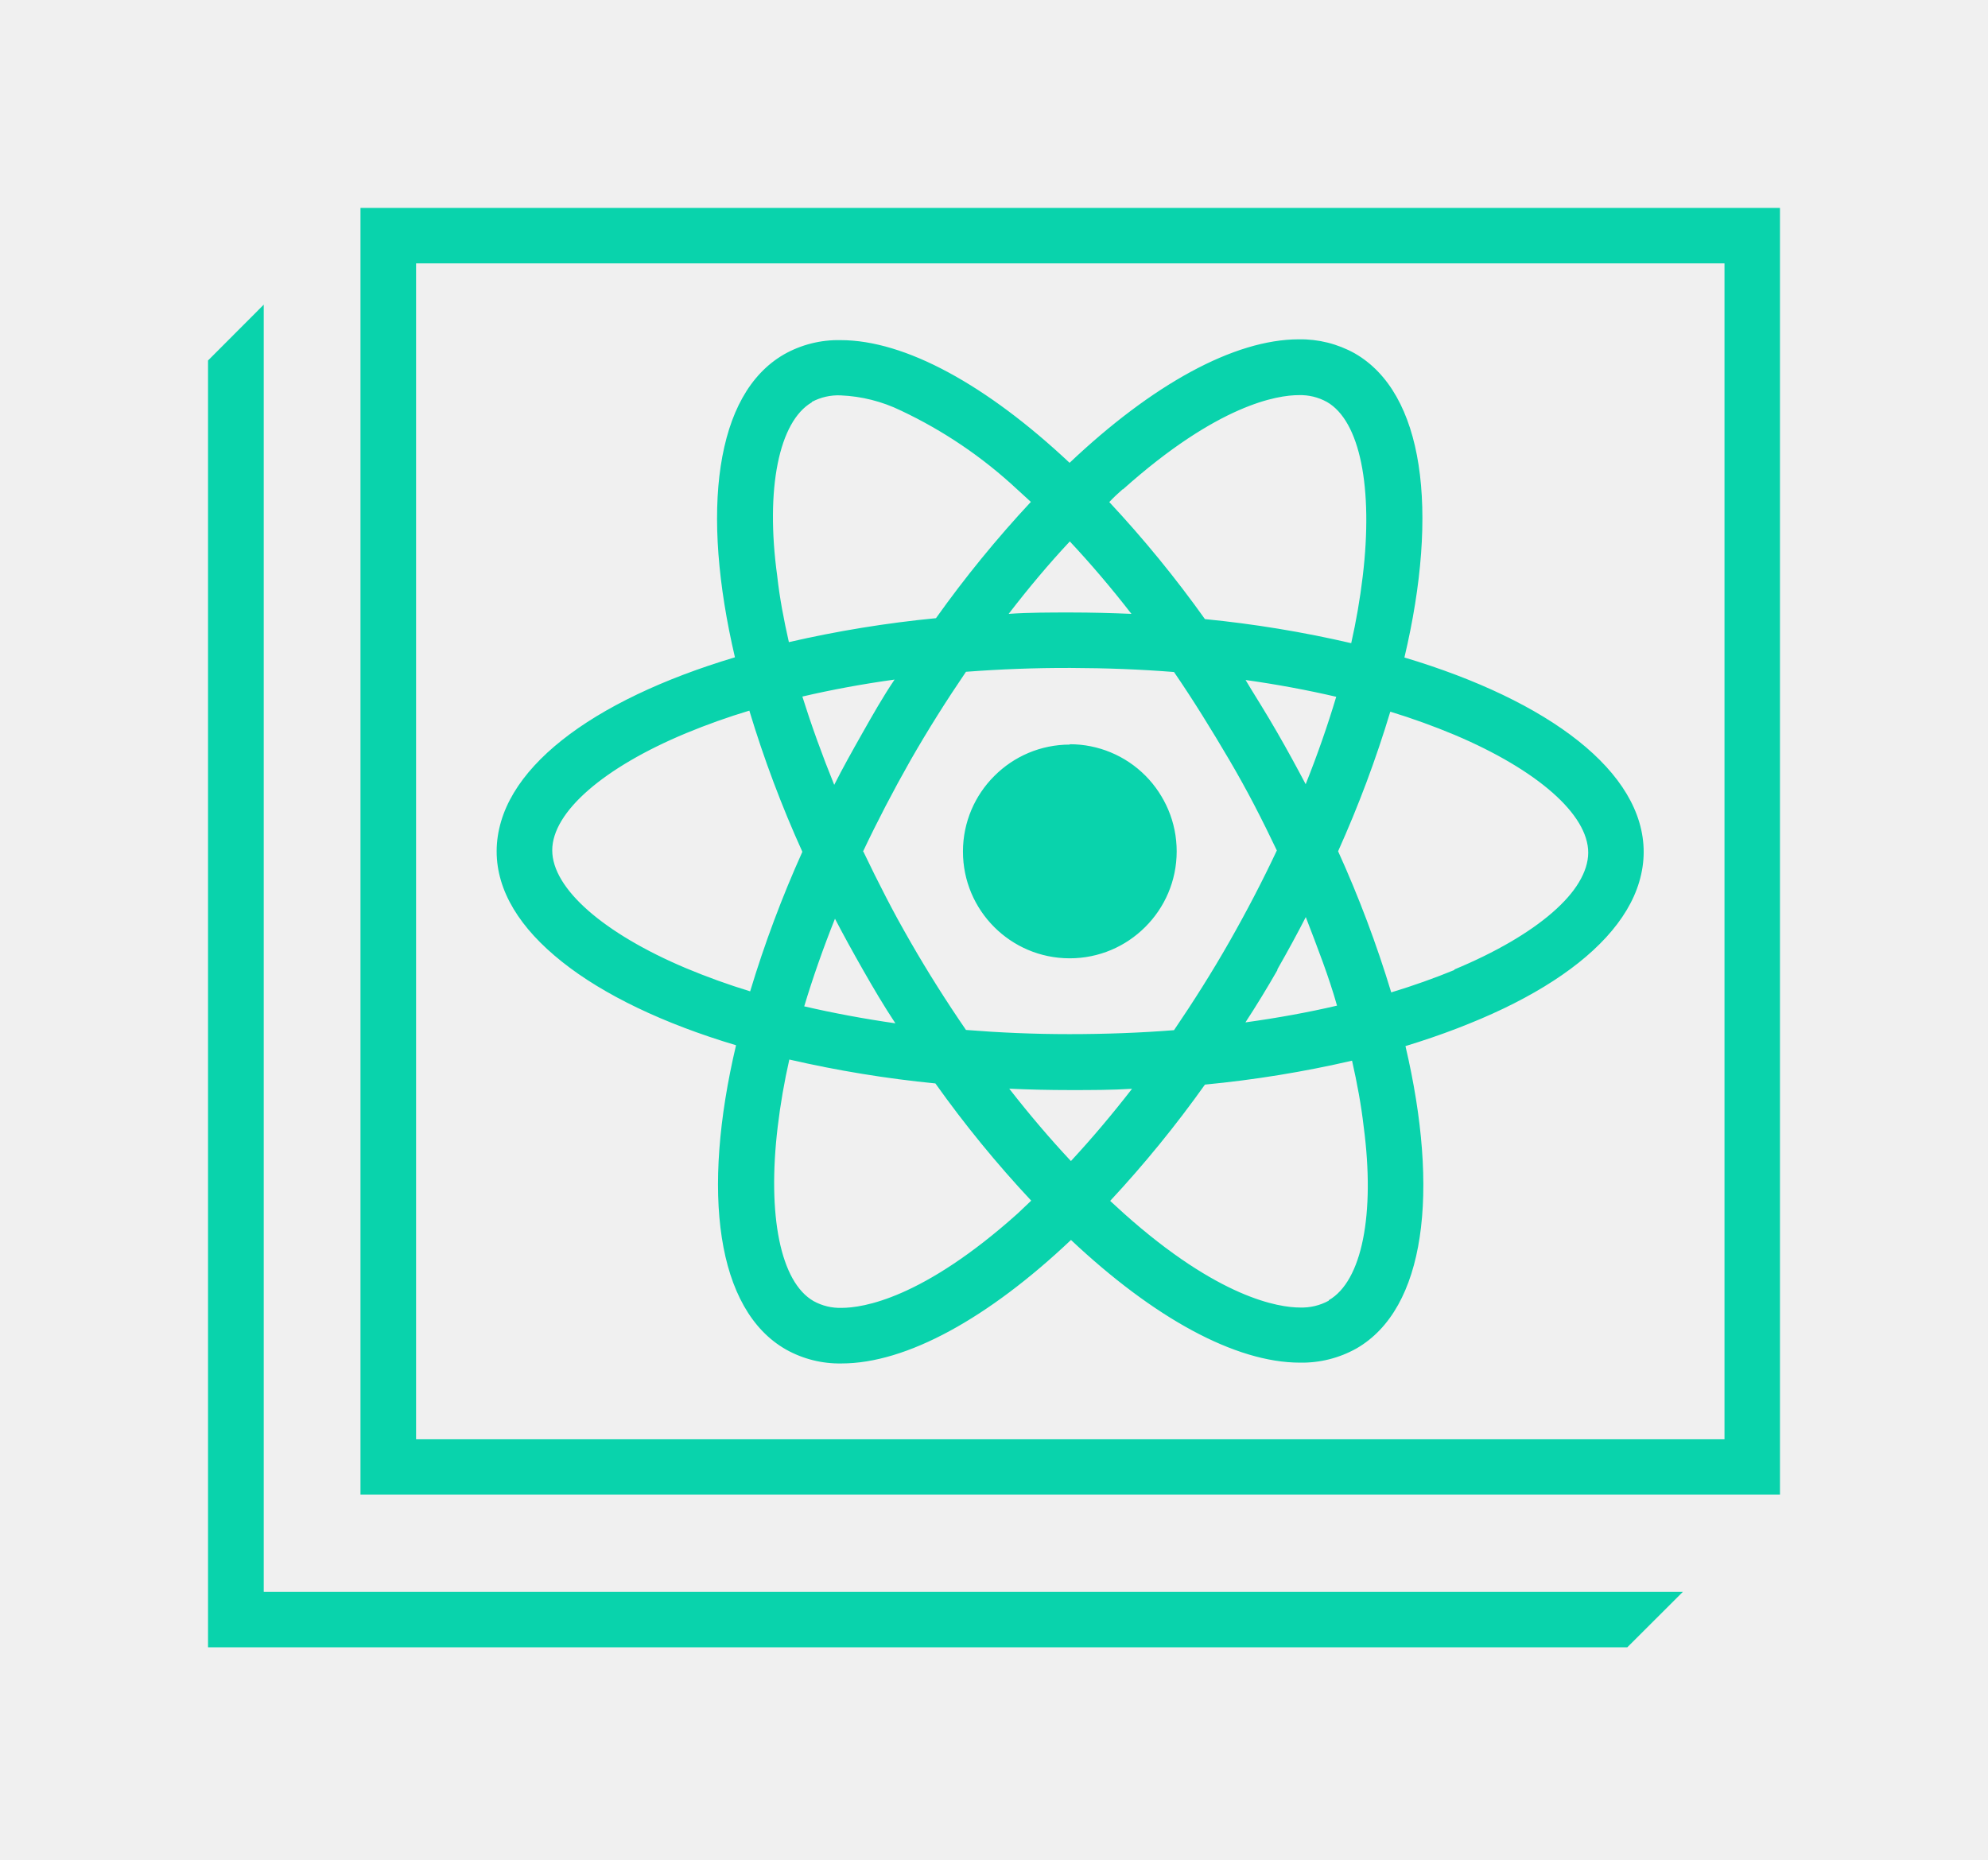
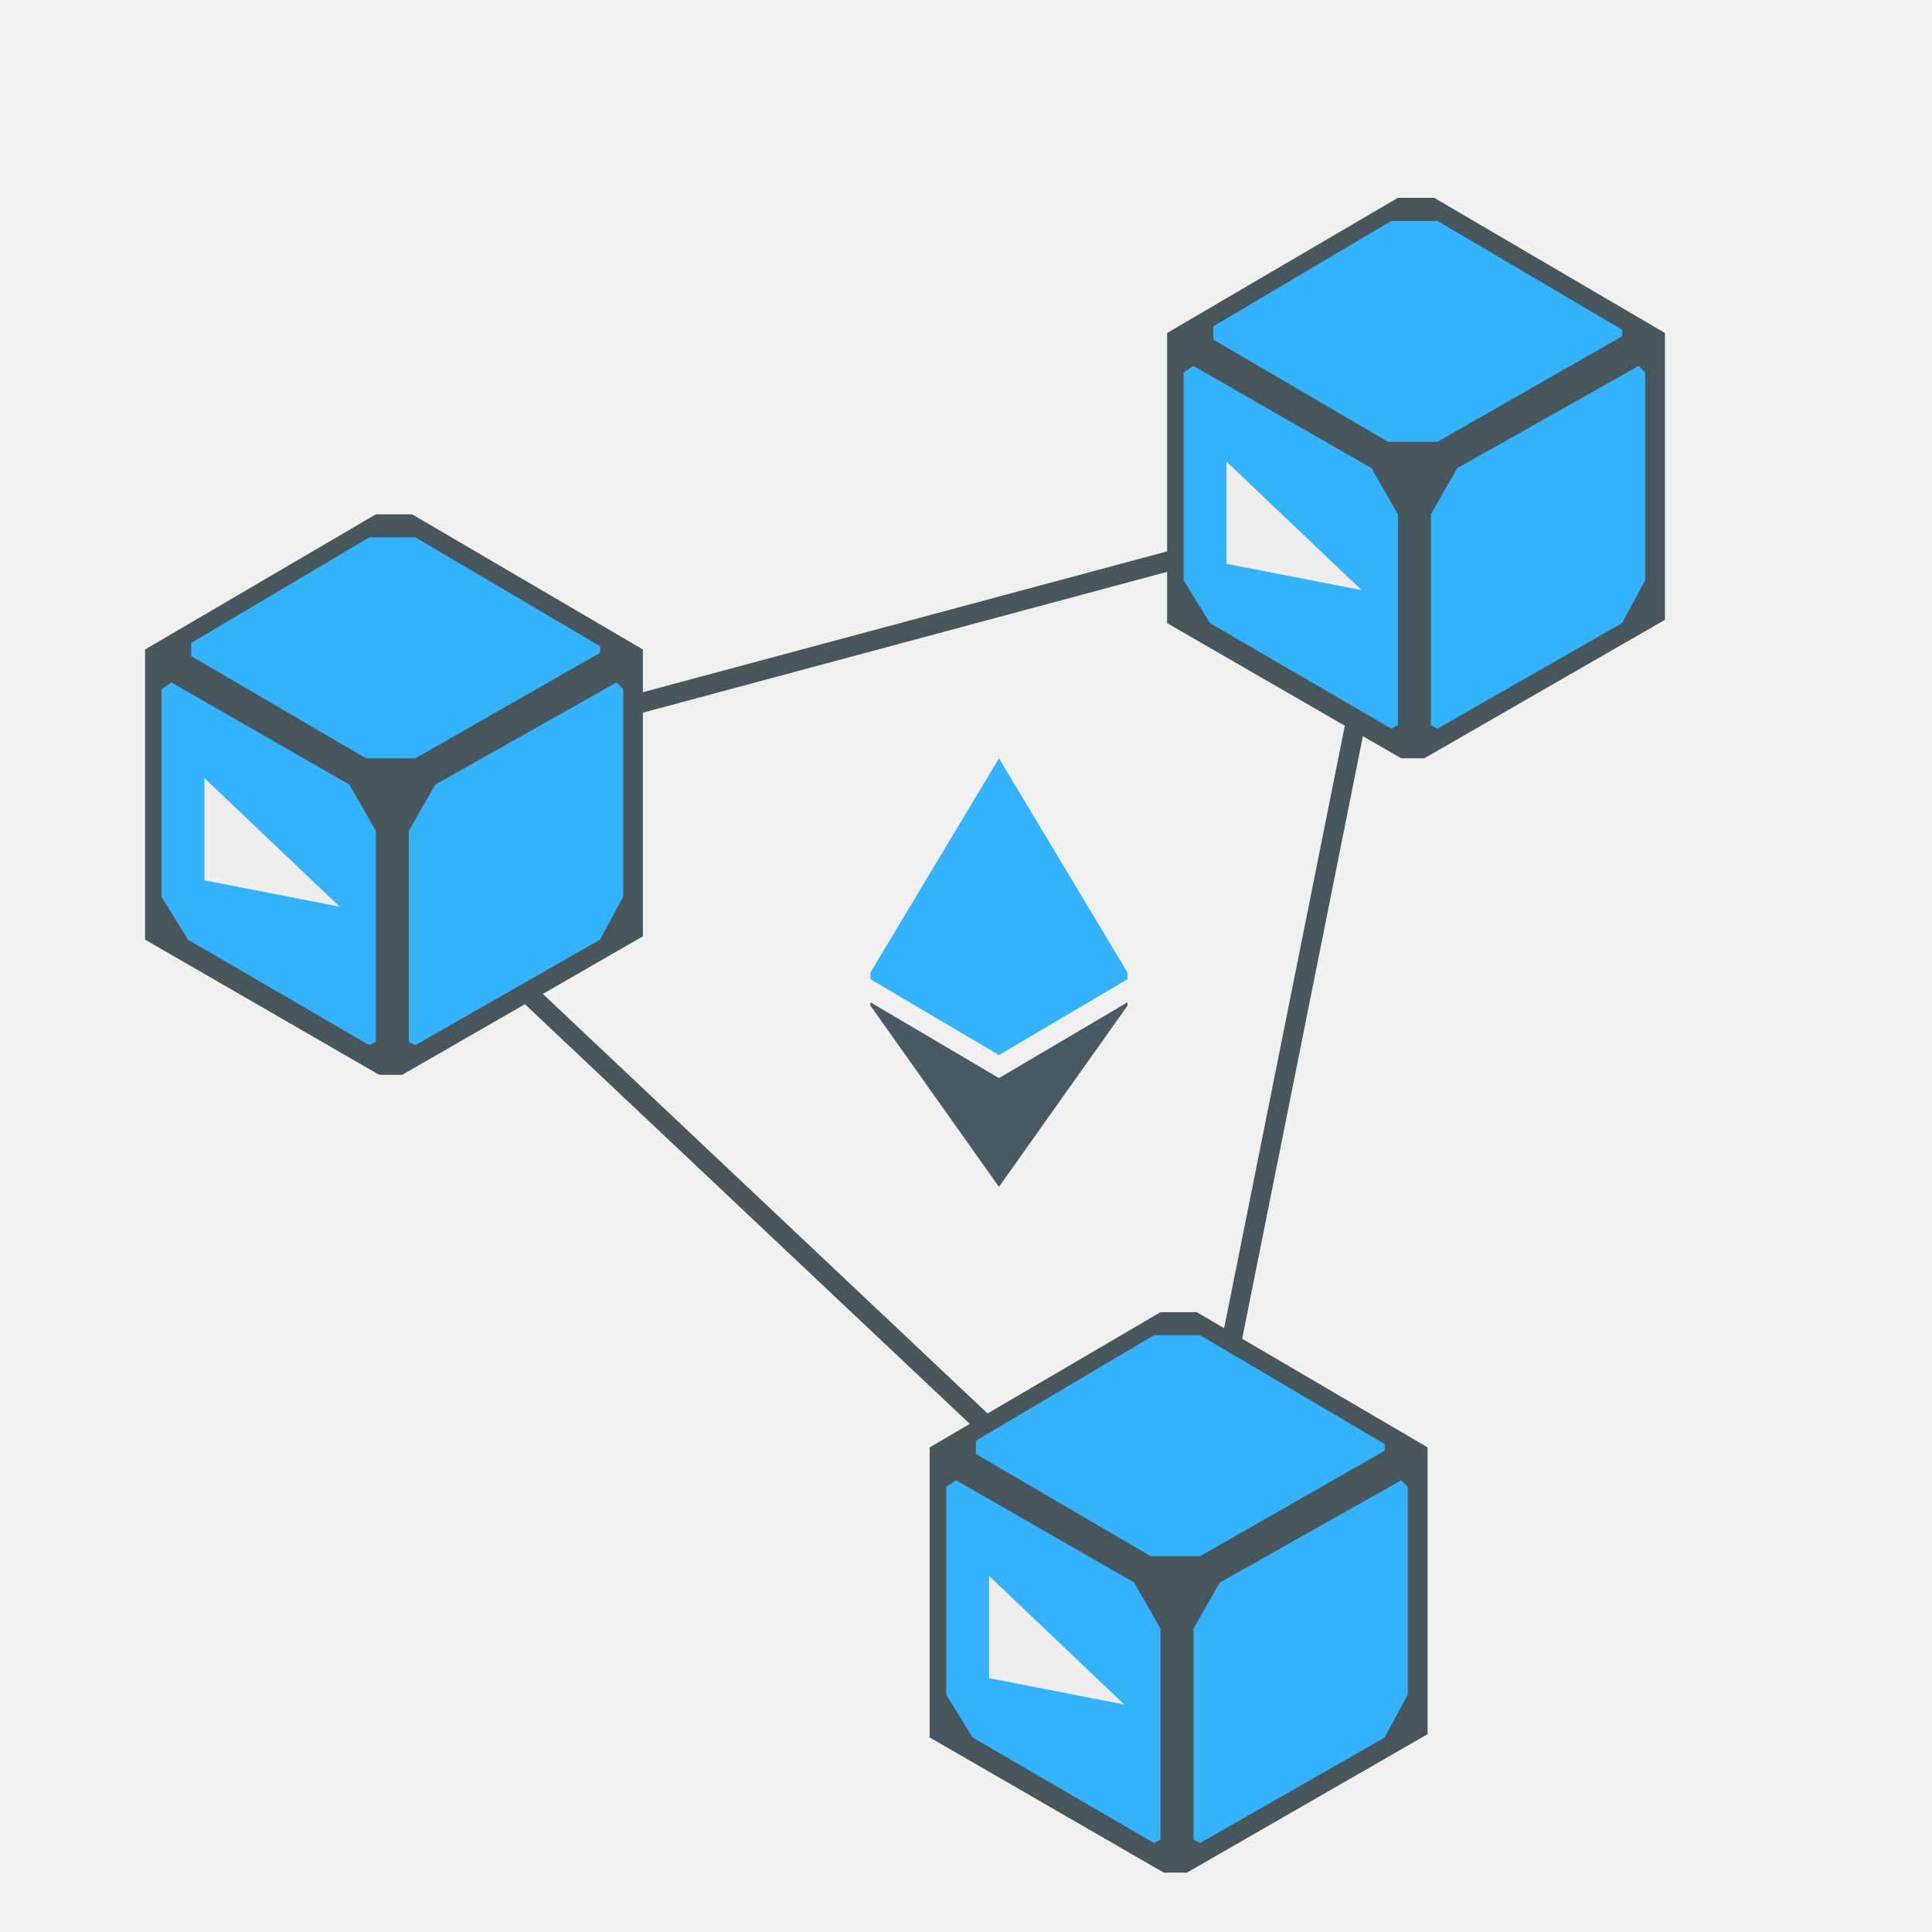
- <svg xmlns="http://www.w3.org/2000/svg" viewBox="0 0 170.96 159.93">
+ <svg xmlns="http://www.w3.org/2000/svg" width="293" height="293" viewBox="0 0 293 293" fill="none">
+   <g clip-path="url(#clip0)">
+     <path d="M47.512 119.954L212.368 75.671L178.705 243.72L47.512 119.954Z" stroke="#48575D" stroke-width="3" />
+     <path d="M132 147.5L151.5 115L171 147.5V148.5L151.5 160L132 148.5V147.5Z" fill="#35B2FC" />
+     <path d="M171 152L151.5 163.5L132 152V152.5L151.5 180L171 152.5V152Z" fill="#485A64" />
+     <path d="M177 94.5V50.5L212 30H217.5L252.5 50.5V94L216 115H212.5L177 94.5Z" fill="#48575D" />
+     <path d="M221 71L217 78V110L218 110.5L246 94.5L249.5 88V56.5L248.5 55.5L221 71Z" fill="#35B2FC" />
+     <path d="M181 55.5L179.5 56.5V88L183.5 94.5L211 110.5L212 110V78L208 71L181 55.5Z" fill="#35B2FC" />
+     <path d="M218 33.5H211L184 49.5V51.5L210.5 67H218L246 51V50L218 33.5Z" fill="#35B2FC" />
+     <path d="M186 85.5V70L206.5 89.5L186 85.5Z" fill="#EEEEEE" />
+     <path d="M22 142.5V98.5L57 78H62.5L97.5 98.5V142L61 163H57.5L22 142.5Z" fill="#48575D" />
+     <path d="M66 119L62 126V158L63 158.5L91 142.5L94.5 136V104.5L93.5 103.5L66 119Z" fill="#35B2FC" />
+     <path d="M26 103.5L24.5 104.5V136L28.5 142.5L56 158.5L57 158V126L53 119L26 103.5Z" fill="#35B2FC" />
+     <path d="M63 81.5H56L29 97.5V99.5L55.5 115H63L91 99V98L63 81.5Z" fill="#35B2FC" />
+     <path d="M31 133.5V118L51.5 137.5L31 133.5Z" fill="#EEEEEE" />
+     <path d="M141 263.5V219.5L176 199H181.5L216.5 219.5V263L180 284H176.5L141 263.5Z" fill="#48575D" />
+     <path d="M185 240L181 247V279L182 279.5L210 263.5L213.5 257V225.5L212.5 224.5L185 240Z" fill="#35B2FC" />
+     <path d="M145 224.5L143.5 225.5V257L147.5 263.5L175 279.5L176 279V247L172 240L145 224.5Z" fill="#35B2FC" />
+     <path d="M182 202.5H175L148 218.5V220.5L174.5 236H182L210 220V219L182 202.5Z" fill="#35B2FC" />
+     <path d="M150 254.5V239L170.5 258.5L150 254.5Z" fill="#EEEEEE" />
+   </g>
  <defs>
-     <style>.cls-1{fill:#09d3ac;}</style>
+     <clipPath id="clip0">
+       <rect width="293" height="293" fill="white" />
+     </clipPath>
  </defs>
-   <path class="cls-1" d="M141.35,73.27c0-6.89-8.11-13-20.58-16.73,3-12.67,1.69-22.75-4.28-26.16a9.55,9.55,0,0,0-4.79-1.2c-5.57,0-12.61,3.89-19.72,10.62-7.11-6.68-14.13-10.55-19.69-10.55a9.46,9.46,0,0,0-4.86,1.22c-5.94,3.42-7.17,13.44-4.21,26.05-12.41,3.71-20.48,9.77-20.5,16.63s8.12,13,20.59,16.72c-3,12.68-1.7,22.75,4.28,26.16a9.41,9.41,0,0,0,4.78,1.2c5.58,0,12.62-3.89,19.73-10.62,7.1,6.68,14.12,10.55,19.69,10.55a9.59,9.59,0,0,0,4.86-1.22c5.94-3.42,7.16-13.44,4.21-26C133.27,86.18,141.34,80.12,141.35,73.27ZM96.56,42.06c8.19-7.33,13.31-8.12,15.13-8.12h0a4.71,4.71,0,0,1,2.42.58c2.86,1.63,4,7.38,3.09,15a56.73,56.73,0,0,1-1,5.79,97.7,97.7,0,0,0-12.58-2.07,98.47,98.47,0,0,0-8.24-10.08C95.75,42.79,96.15,42.42,96.56,42.06ZM71.77,78.94c.78,1.5,1.61,3,2.47,4.51S76,86.49,77,88c-2.71-.39-5.34-.88-7.84-1.46C69.86,84,70.75,81.5,71.77,78.94ZM69,59.9c2.53-.59,5.18-1.08,7.93-1.46-1,1.48-1.86,3-2.76,4.59s-1.69,3-2.46,4.52Q70.18,63.65,69,59.9Zm5.21,13.34q1.86-3.93,4.09-7.86c1.5-2.62,3.11-5.17,4.77-7.61,2.91-.22,5.91-.34,9-.33s6,.12,8.89.35c1.66,2.42,3.25,5,4.75,7.55s2.88,5.22,4.12,7.83c-1.23,2.62-2.6,5.25-4.08,7.85s-3.11,5.18-4.77,7.62c-2.91.23-5.91.34-9,.34s-6-.13-8.89-.36c-1.66-2.42-3.26-4.94-4.76-7.55S75.5,75.85,74.25,73.24Zm32.86-14.77c2.72.38,5.35.87,7.84,1.45-.74,2.47-1.62,5-2.64,7.55-.79-1.5-1.61-3-2.48-4.51S108,59.93,107.11,58.47Zm2.76,24.92q1.29-2.27,2.46-4.53c1,2.6,2,5.16,2.7,7.66-2.52.59-5.17,1.07-7.92,1.45Q108.52,85.75,109.87,83.39ZM92,46.56c1.8,1.92,3.57,4,5.3,6.23-1.71-.07-3.46-.12-5.23-.12s-3.58,0-5.33.12C88.45,50.57,90.2,48.48,92,46.56Zm-22.18-12A4.82,4.82,0,0,1,72.29,34a13.11,13.11,0,0,1,5.19,1.31,39.07,39.07,0,0,1,10,6.78l1.17,1.07a98.49,98.49,0,0,0-8.16,10,98.88,98.88,0,0,0-12.65,2.06c-.44-1.94-.8-3.84-1-5.67C65.8,42,67,36.24,69.81,34.6ZM64.53,85.26a58.75,58.75,0,0,1-5.54-2c-7.1-3-11.5-6.85-11.5-10.14S51.91,66,59,63.05a57.63,57.63,0,0,1,5.44-1.94A97.93,97.93,0,0,0,69,73.25,98.72,98.72,0,0,0,64.53,85.26Zm23,19.1c-8.19,7.33-13.31,8.11-15.14,8.11a4.69,4.69,0,0,1-2.42-.58c-2.86-1.63-4-7.38-3.09-15a56.07,56.07,0,0,1,1-5.78,99.51,99.51,0,0,0,12.58,2.06,97.17,97.17,0,0,0,8.24,10.08Zm4.57-4.51c-1.8-1.92-3.57-4-5.31-6.23,1.72.08,3.47.12,5.24.12s3.58,0,5.33-.11C95.63,95.85,93.87,97.93,92.09,99.85Zm22.18,12a4.82,4.82,0,0,1-2.48.59c-1.82,0-7-.8-15.16-8.1l-1.17-1.07a98.44,98.44,0,0,0,8.15-10,97,97,0,0,0,12.66-2.06c.44,1.94.79,3.84,1,5.67C118.27,104.42,117.12,110.18,114.27,111.81Zm10.8-28.44c-1.71.7-3.52,1.35-5.44,1.93a98.54,98.54,0,0,0-4.57-12.14,98.1,98.1,0,0,0,4.49-12,58.75,58.75,0,0,1,5.54,2c7.09,3,11.5,6.85,11.49,10.14S132.17,80.42,125.07,83.37ZM92,82.39a9.18,9.18,0,1,0-9.17-9.19A9.17,9.17,0,0,0,92,82.39ZM31,17.88V128.53H153.07V17.88ZM148.3,123.77H35.78V22.65H148.3Zm-85-33.9c-3,12.68-1.7,22.75,4.28,26.16a9.41,9.41,0,0,0,4.78,1.2c5.58,0,12.62-3.89,19.73-10.62,7.1,6.68,14.12,10.55,19.69,10.55a9.59,9.59,0,0,0,4.86-1.22c5.94-3.42,7.16-13.44,4.21-26,12.41-3.72,20.48-9.78,20.49-16.63s-8.11-13-20.58-16.73c3-12.67,1.69-22.75-4.28-26.16a9.55,9.55,0,0,0-4.79-1.2c-5.57,0-12.61,3.89-19.72,10.62-7.11-6.68-14.13-10.55-19.69-10.55a9.46,9.46,0,0,0-4.86,1.22c-5.94,3.42-7.17,13.44-4.21,26.05-12.41,3.71-20.48,9.77-20.5,16.63S50.84,86.13,63.31,89.87Zm24.21,14.49c-8.19,7.33-13.31,8.11-15.14,8.11a4.69,4.69,0,0,1-2.42-.58c-2.86-1.63-4-7.38-3.09-15a56.07,56.07,0,0,1,1-5.78,99.51,99.51,0,0,0,12.58,2.06,97.17,97.17,0,0,0,8.24,10.08Zm24.79-36.89c-.79-1.5-1.61-3-2.48-4.51s-1.8-3-2.72-4.49c2.72.38,5.35.87,7.84,1.45C114.21,62.39,113.33,64.92,112.31,67.47Zm2.72,19c-2.52.59-5.17,1.07-7.92,1.45q1.41-2.22,2.76-4.58t2.46-4.53C113.37,81.46,114.28,84,115,86.52Zm-5.21-13.35c-1.23,2.62-2.6,5.25-4.08,7.85s-3.11,5.18-4.77,7.62c-2.91.23-5.91.34-9,.34s-6-.13-8.89-.36c-1.66-2.42-3.26-4.94-4.76-7.55s-2.87-5.22-4.12-7.83q1.86-3.93,4.09-7.86c1.5-2.62,3.11-5.17,4.77-7.61,2.91-.22,5.91-.34,9-.33s6,.12,8.89.35c1.66,2.42,3.25,5,4.75,7.55S108.58,70.56,109.82,73.17ZM77,88c-2.71-.39-5.34-.88-7.84-1.46.74-2.46,1.63-5,2.65-7.55.78,1.5,1.61,3,2.47,4.51S76,86.49,77,88ZM74.21,63c-.87,1.5-1.69,3-2.46,4.52Q70.18,63.65,69,59.9c2.53-.59,5.18-1.08,7.93-1.46C76,59.92,75.11,61.45,74.21,63ZM92.09,99.85c-1.8-1.92-3.57-4-5.31-6.23,1.72.08,3.47.12,5.24.12s3.58,0,5.33-.11C95.63,95.85,93.87,97.93,92.09,99.85Zm22.18,12a4.82,4.82,0,0,1-2.48.59c-1.82,0-7-.8-15.16-8.1l-1.17-1.07a98.44,98.44,0,0,0,8.15-10,97,97,0,0,0,12.66-2.06c.44,1.94.79,3.84,1,5.67C118.27,104.42,117.12,110.18,114.27,111.81Zm5.28-50.66a58.75,58.75,0,0,1,5.54,2c7.09,3,11.5,6.85,11.49,10.14s-4.41,7.16-11.51,10.11c-1.71.7-3.52,1.35-5.44,1.93a98.54,98.54,0,0,0-4.57-12.14A98.1,98.1,0,0,0,119.55,61.15Zm-23-19.09c8.19-7.33,13.31-8.12,15.13-8.12h0a4.71,4.71,0,0,1,2.42.58c2.86,1.63,4,7.38,3.09,15a56.73,56.73,0,0,1-1,5.79,97.7,97.7,0,0,0-12.58-2.07,98.47,98.47,0,0,0-8.24-10.08C95.75,42.79,96.15,42.42,96.56,42.06ZM92,46.56c1.8,1.92,3.57,4,5.3,6.23-1.71-.07-3.46-.12-5.23-.12s-3.58,0-5.33.12C88.45,50.57,90.2,48.48,92,46.56Zm-22.18-12A4.82,4.82,0,0,1,72.29,34a13.11,13.11,0,0,1,5.19,1.31,39.07,39.07,0,0,1,10,6.78l1.17,1.07a98.49,98.49,0,0,0-8.16,10,98.88,98.88,0,0,0-12.65,2.06c-.44-1.94-.8-3.84-1-5.67C65.8,42,67,36.24,69.81,34.6ZM59,63.05a57.63,57.63,0,0,1,5.44-1.94A97.93,97.93,0,0,0,69,73.25a98.72,98.72,0,0,0-4.49,12,58.75,58.75,0,0,1-5.54-2c-7.1-3-11.5-6.85-11.5-10.14S51.91,66,59,63.05Zm33,1a9.18,9.18,0,1,0,9.17,9.19A9.17,9.17,0,0,0,92,64Zm0,0a9.18,9.18,0,1,0,9.17,9.19A9.17,9.17,0,0,0,92,64Zm0,0a9.18,9.18,0,1,0,9.17,9.19A9.17,9.17,0,0,0,92,64Zm49.35,9.24c0-6.89-8.11-13-20.58-16.73,3-12.67,1.69-22.75-4.28-26.16a9.55,9.55,0,0,0-4.79-1.2c-5.57,0-12.61,3.89-19.72,10.62-7.11-6.68-14.13-10.55-19.69-10.55a9.46,9.46,0,0,0-4.86,1.22c-5.94,3.42-7.17,13.44-4.21,26.05-12.41,3.71-20.48,9.77-20.5,16.63s8.12,13,20.59,16.72c-3,12.68-1.7,22.75,4.28,26.16a9.41,9.41,0,0,0,4.78,1.2c5.58,0,12.62-3.89,19.73-10.62,7.1,6.68,14.12,10.55,19.69,10.55a9.59,9.59,0,0,0,4.86-1.22c5.94-3.42,7.16-13.44,4.21-26C133.27,86.18,141.34,80.12,141.35,73.27ZM96.56,42.06c8.19-7.33,13.31-8.12,15.13-8.12h0a4.71,4.71,0,0,1,2.42.58c2.86,1.63,4,7.38,3.09,15a56.73,56.73,0,0,1-1,5.79,97.7,97.7,0,0,0-12.58-2.07,98.47,98.47,0,0,0-8.24-10.08C95.75,42.79,96.15,42.42,96.56,42.06ZM71.77,78.94c.78,1.5,1.61,3,2.47,4.51S76,86.49,77,88c-2.71-.39-5.34-.88-7.84-1.46C69.86,84,70.75,81.5,71.77,78.94ZM69,59.9c2.53-.59,5.18-1.08,7.93-1.46-1,1.48-1.86,3-2.76,4.59s-1.69,3-2.46,4.52Q70.18,63.65,69,59.9Zm5.21,13.34q1.86-3.93,4.09-7.86c1.5-2.62,3.11-5.17,4.77-7.61,2.91-.22,5.91-.34,9-.33s6,.12,8.89.35c1.66,2.42,3.25,5,4.75,7.55s2.88,5.22,4.12,7.83c-1.23,2.62-2.6,5.25-4.08,7.85s-3.11,5.18-4.77,7.62c-2.91.23-5.91.34-9,.34s-6-.13-8.89-.36c-1.66-2.42-3.26-4.94-4.76-7.55S75.5,75.85,74.25,73.24Zm32.86-14.77c2.72.38,5.35.87,7.84,1.45-.74,2.47-1.62,5-2.64,7.55-.79-1.5-1.61-3-2.48-4.51S108,59.93,107.11,58.47Zm2.76,24.92q1.29-2.27,2.46-4.53c1,2.6,2,5.16,2.7,7.66-2.52.59-5.17,1.07-7.92,1.45Q108.52,85.75,109.87,83.39ZM92,46.56c1.8,1.92,3.57,4,5.3,6.23-1.71-.07-3.46-.12-5.23-.12s-3.58,0-5.33.12C88.45,50.57,90.2,48.48,92,46.56Zm-22.18-12A4.82,4.82,0,0,1,72.29,34a13.11,13.11,0,0,1,5.19,1.31,39.07,39.07,0,0,1,10,6.78l1.17,1.07a98.49,98.49,0,0,0-8.16,10,98.88,98.88,0,0,0-12.65,2.06c-.44-1.94-.8-3.84-1-5.67C65.8,42,67,36.24,69.81,34.6ZM64.53,85.26a58.75,58.75,0,0,1-5.54-2c-7.1-3-11.5-6.85-11.5-10.14S51.91,66,59,63.05a57.63,57.63,0,0,1,5.44-1.94A97.93,97.93,0,0,0,69,73.25,98.72,98.72,0,0,0,64.53,85.26Zm23,19.1c-8.19,7.33-13.31,8.11-15.14,8.11a4.69,4.69,0,0,1-2.42-.58c-2.86-1.63-4-7.38-3.09-15a56.07,56.07,0,0,1,1-5.78,99.51,99.51,0,0,0,12.58,2.06,97.17,97.17,0,0,0,8.24,10.08Zm4.57-4.51c-1.8-1.92-3.57-4-5.31-6.23,1.72.08,3.47.12,5.24.12s3.58,0,5.33-.11C95.63,95.85,93.87,97.93,92.09,99.85Zm22.18,12a4.82,4.82,0,0,1-2.48.59c-1.82,0-7-.8-15.16-8.1l-1.17-1.07a98.44,98.44,0,0,0,8.15-10,97,97,0,0,0,12.66-2.06c.44,1.94.79,3.84,1,5.67C118.27,104.42,117.12,110.18,114.27,111.81Zm10.8-28.44c-1.71.7-3.52,1.35-5.44,1.93a98.54,98.54,0,0,0-4.57-12.14,98.1,98.1,0,0,0,4.49-12,58.75,58.75,0,0,1,5.54,2c7.09,3,11.5,6.85,11.49,10.14S132.17,80.42,125.07,83.37ZM92,82.39a9.18,9.18,0,1,0-9.17-9.19A9.17,9.17,0,0,0,92,82.39Zm-69.32,54.5V26.2L17.89,31V141.66H139.94l4.78-4.77Z" />
</svg>
